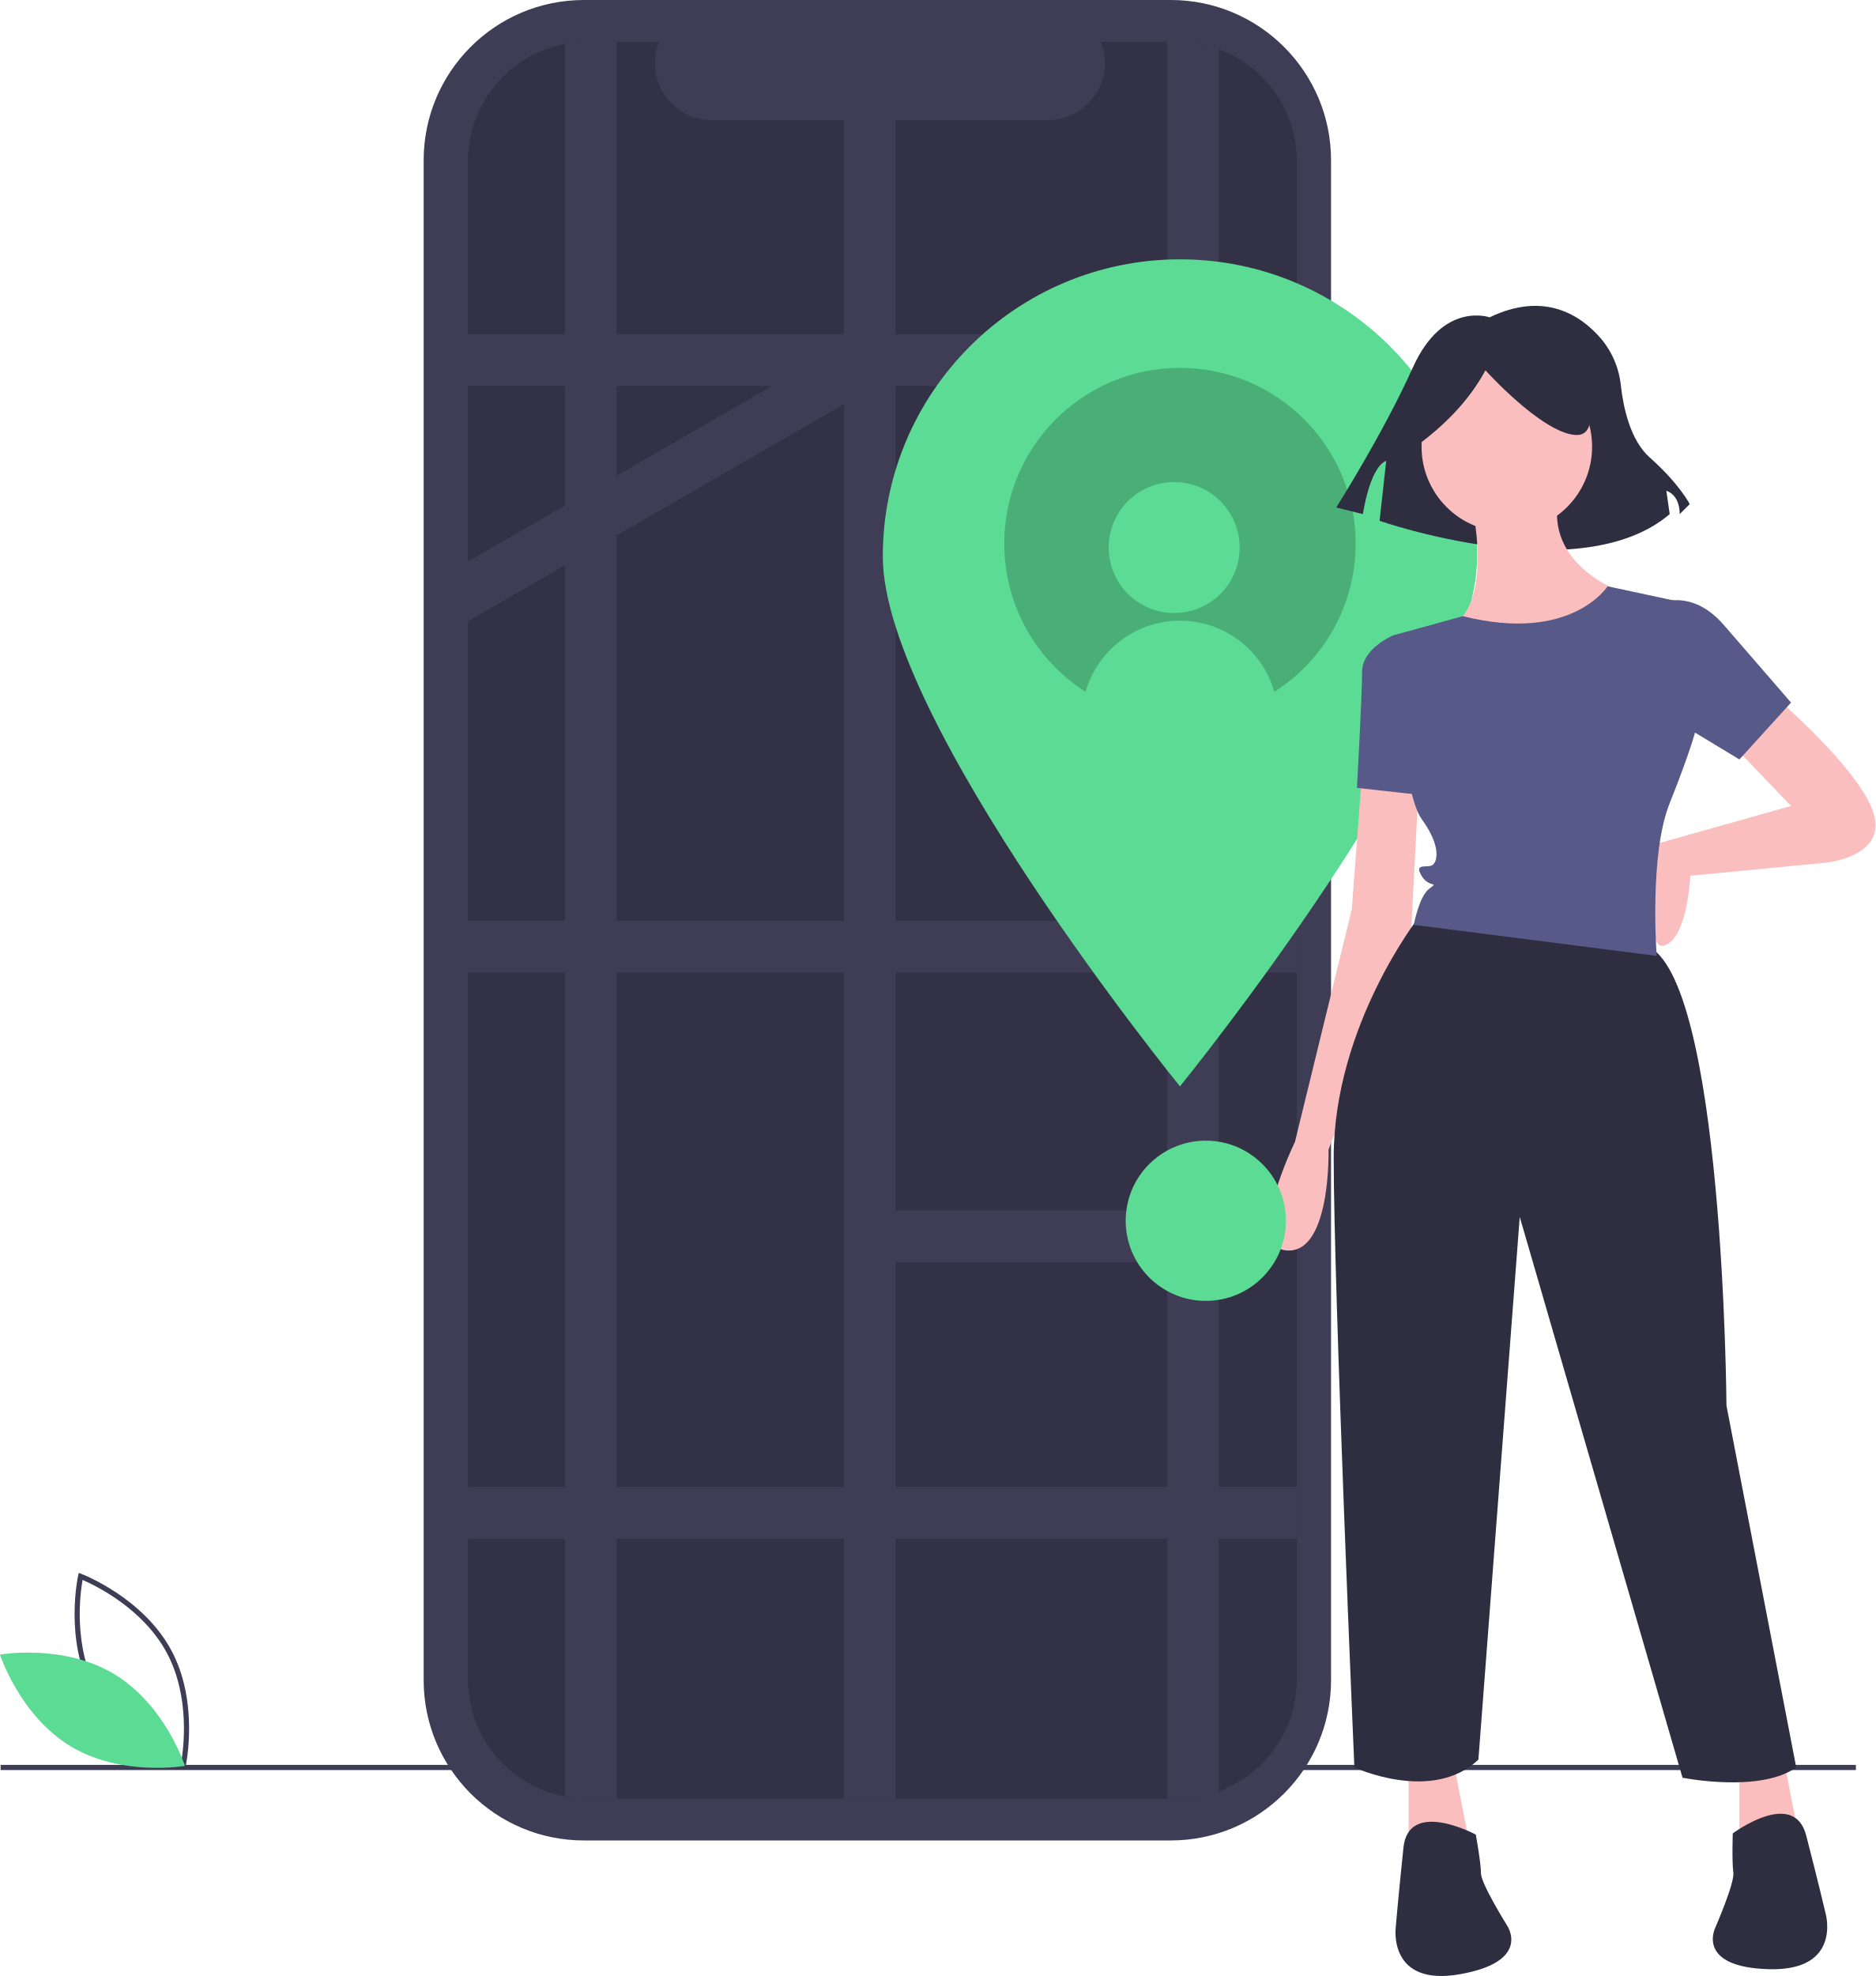
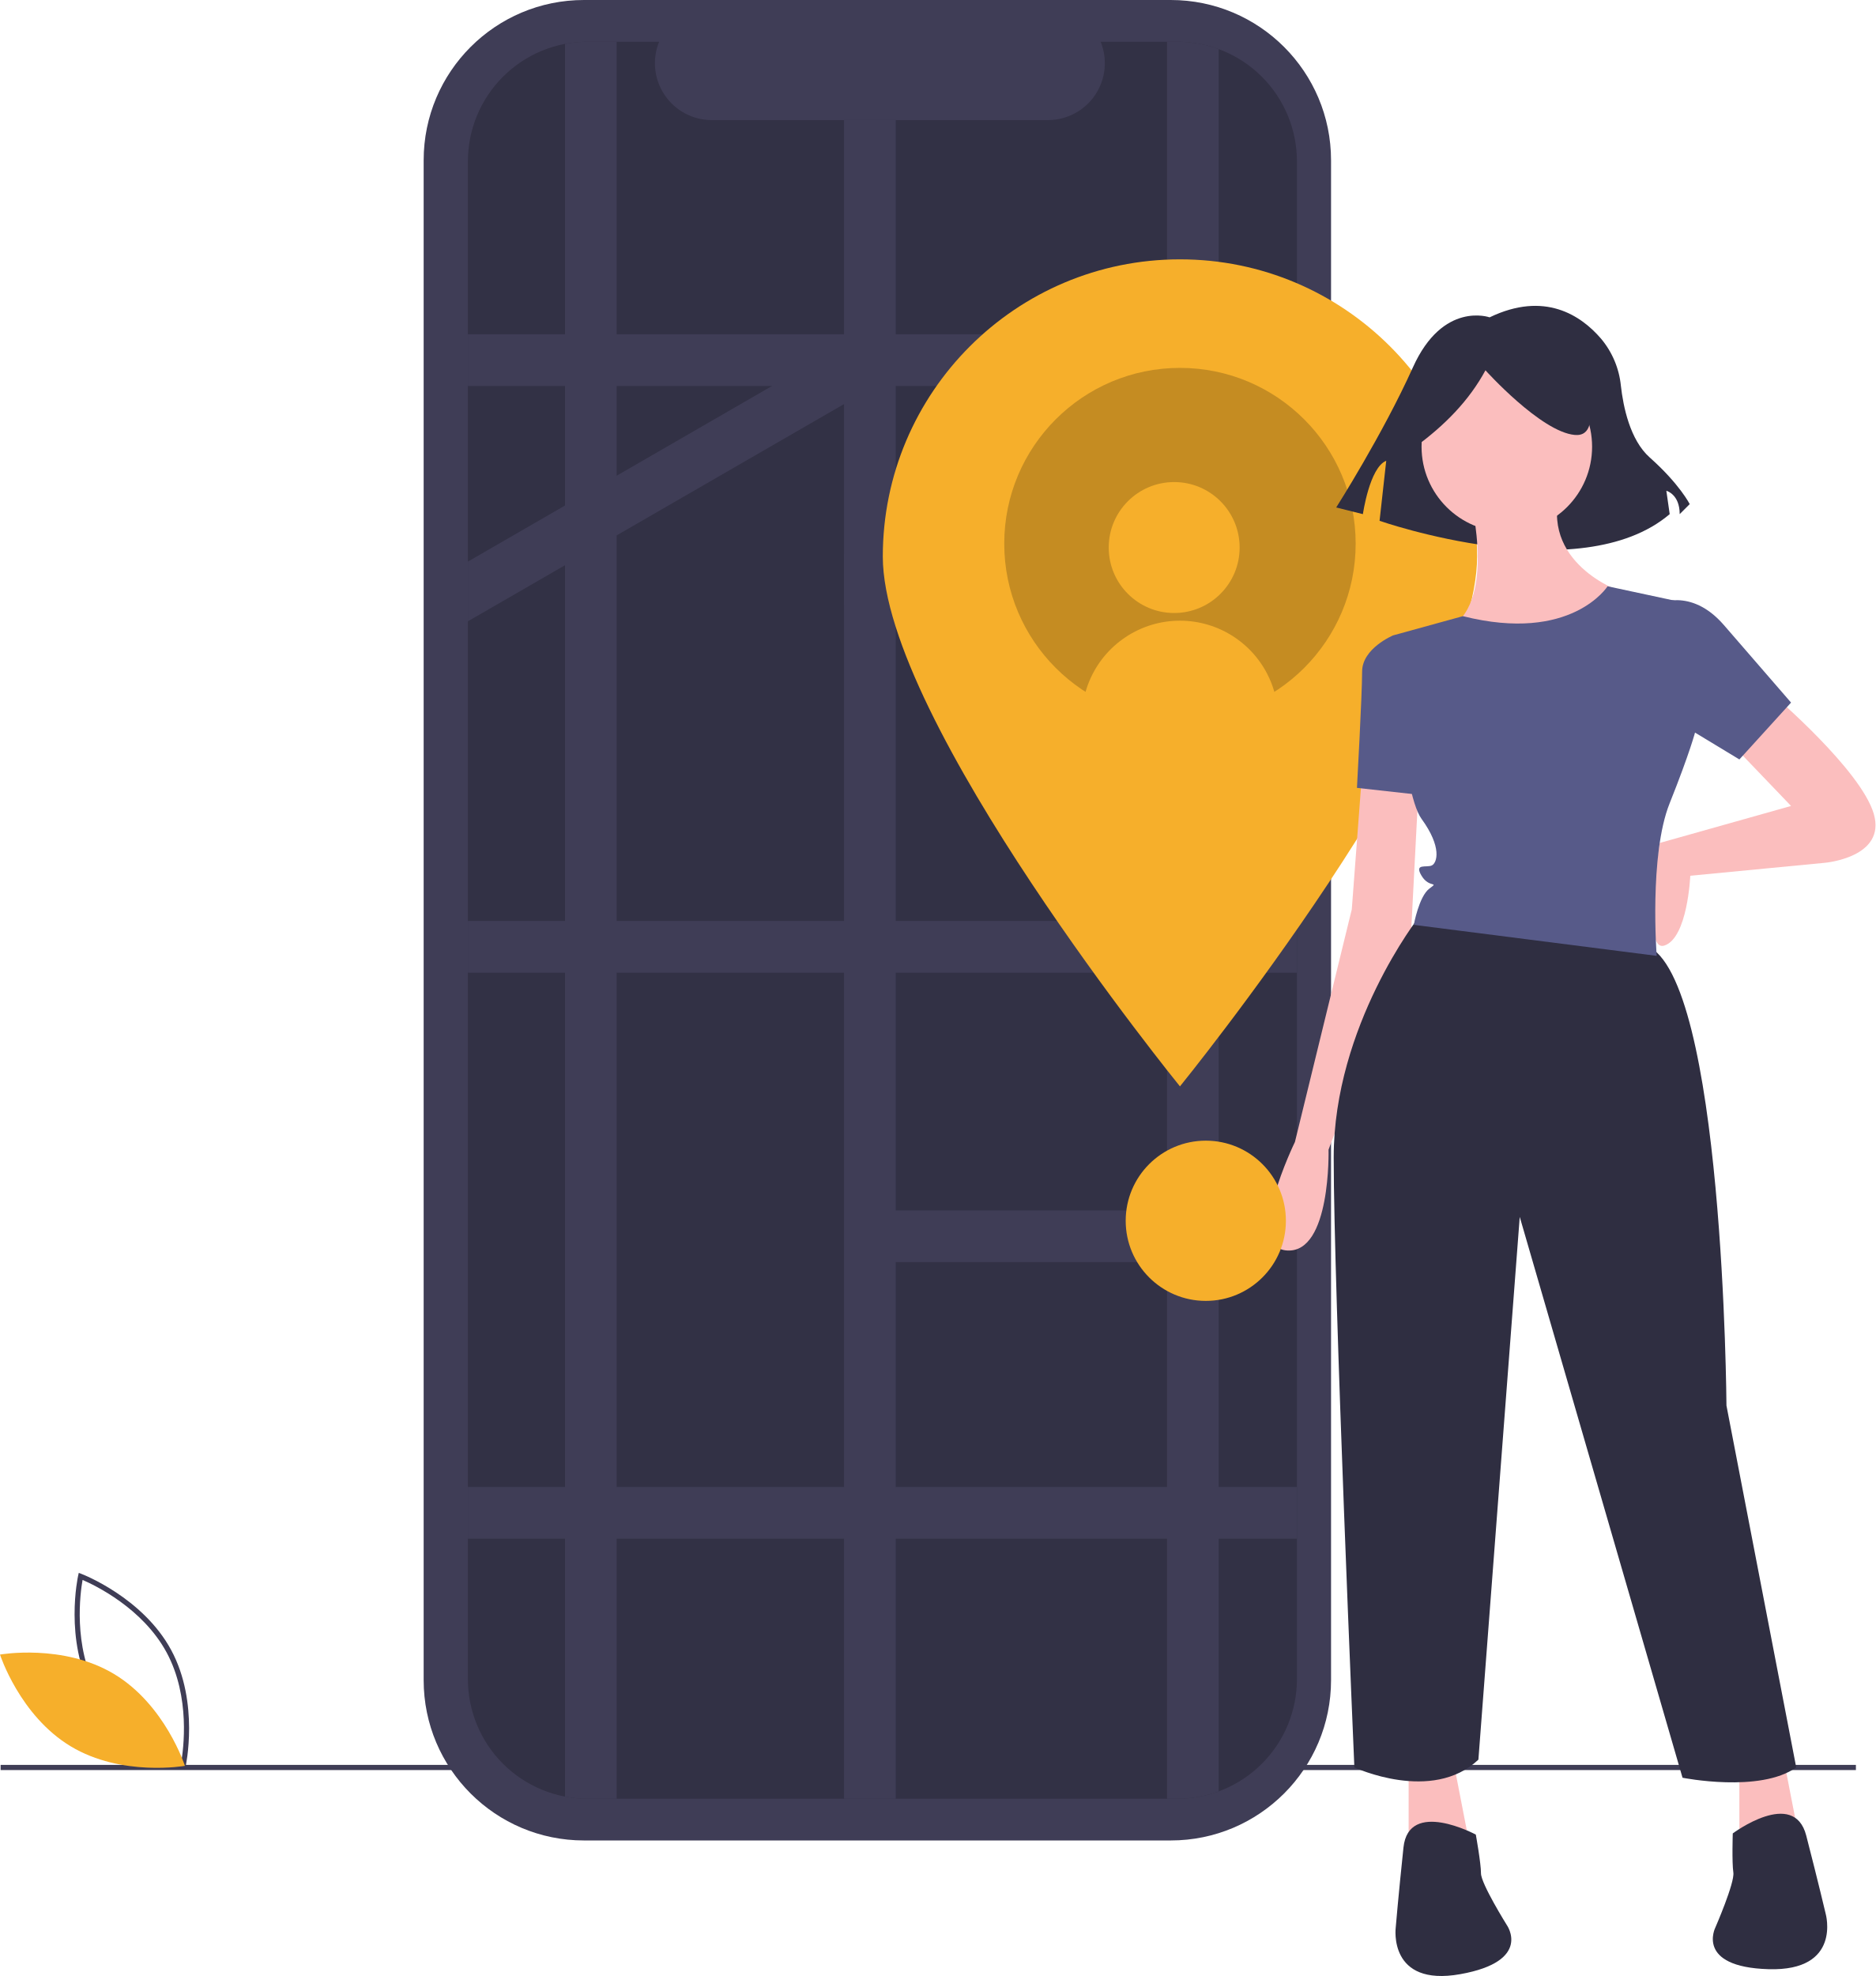
<svg xmlns="http://www.w3.org/2000/svg" id="aca3dd23-1327-4457-bb54-cb32560b3b43" data-name="Layer 1" width="725.833" height="764.554" viewBox="0 0 725.833 764.554">
  <path d="M756.117,236.947h-3.913V129.76a62.037,62.037,0,0,0-62.037-62.037H463.078A62.037,62.037,0,0,0,401.041,129.76V717.795a62.037,62.037,0,0,0,62.037,62.037H690.167a62.037,62.037,0,0,0,62.037-62.037V313.244H756.117Z" transform="translate(-237.0836 -67.72304)" fill="#3f3d56" />
  <rect x="0.244" y="682.871" width="718" height="2" fill="#3f3d56" />
  <path d="M739.001,130.196v587.17a46.289,46.289,0,0,1-46.33,46.33h-228.18a46.297,46.297,0,0,1-46.33-46.33v-587.17a46.297,46.297,0,0,1,46.33-46.33h27.68a22.008,22.008,0,0,0,20.38,30.32h130.1a22.008,22.008,0,0,0,20.38-30.32h29.64a46.288,46.288,0,0,1,46.33,46.33Z" transform="translate(-237.0836 -67.72304)" opacity="0.2" />
  <path d="M308.646,752.488l-1.073-.402c-.236-.089-23.709-9.082-34.704-29.474-10.996-20.393-5.612-44.945-5.556-45.19l.253-1.118,1.073.402c.236.089,23.708,9.082,34.704,29.474,10.996,20.393,5.612,44.945,5.556,45.19ZM274.629,721.663c9.296,17.241,27.845,26.079,32.545,28.097.894-5.037,3.696-25.406-5.592-42.631-9.287-17.223-27.843-26.074-32.545-28.097C268.143,684.072,265.342,704.439,274.629,721.663Z" transform="translate(-237.0836 -67.72304)" fill="#3f3d56" />
-   <path d="M281.272,715.459c19.761,11.889,27.371,35.503,27.371,35.503s-24.428,4.339-44.188-7.55-27.371-35.503-27.371-35.503S261.511,703.571,281.272,715.459Z" transform="translate(-237.0836 -67.72304)" fill="#5cdb95" />
+   <path d="M281.272,715.459c19.761,11.889,27.371,35.503,27.371,35.503s-24.428,4.339-44.188-7.55-27.371-35.503-27.371-35.503S261.511,703.571,281.272,715.459Z" transform="translate(-237.0836 -67.72304)" fill="#f6af2b" />
  <path d="M475.731,83.866v679.83h-11.24a45.897,45.897,0,0,1-8.76-.83V84.696a45.892,45.892,0,0,1,8.76-.83Z" transform="translate(-237.0836 -67.72304)" fill="#3f3d56" />
  <rect x="326.648" y="46.463" width="20" height="649.51" fill="#3f3d56" />
  <path d="M708.731,86.726v674.11a46.186,46.186,0,0,1-16.06,2.86h-3.94v-679.83h3.94A46.187,46.187,0,0,1,708.731,86.726Z" transform="translate(-237.0836 -67.72304)" fill="#3f3d56" />
  <rect x="181.078" y="129.343" width="320.84" height="20" fill="#3f3d56" />
  <rect x="181.078" y="356.343" width="320.84" height="20" fill="#3f3d56" />
  <rect x="330.648" y="468.343" width="161" height="20" fill="#3f3d56" />
  <rect x="326.648" y="214.343" width="175.27" height="20" fill="#3f3d56" />
  <polygon points="341.098 148.003 338.778 149.343 326.648 156.343 238.648 207.153 218.648 218.703 181.078 240.393 181.078 217.293 218.648 195.603 238.648 184.063 298.778 149.343 326.648 133.253 331.098 130.683 341.098 148.003" fill="#3f3d56" />
  <rect x="181.078" y="575.343" width="320.84" height="20" fill="#3f3d56" />
-   <path d="M808.731,283.066c0,63.513-115,205-115,205s-115-141.487-115-205a115,115,0,0,1,230,0Z" transform="translate(-237.0836 -67.72304)" fill="#5cdb95" />
+   <path d="M808.731,283.066c0,63.513-115,205-115,205s-115-141.487-115-205a115,115,0,0,1,230,0Z" transform="translate(-237.0836 -67.72304)" fill="#f6af2b" />
  <circle cx="456.648" cy="210.343" r="68" opacity="0.2" />
-   <circle cx="454.412" cy="211.852" r="25.333" fill="#5cdb95" />
-   <path d="M731.045,353.066a38,38,0,1,0-74.628,0Z" transform="translate(-237.0836 -67.72304)" fill="#5cdb95" />
+   <circle cx="454.412" cy="211.852" r="25.333" fill="#f6af2b" />
+   <path d="M731.045,353.066a38,38,0,1,0-74.628,0Z" transform="translate(-237.0836 -67.72304)" fill="#f6af2b" />
  <path d="M813.571,190.509s-18.068-6.453-29.683,19.358-29.683,54.204-29.683,54.204l10.325,2.581s2.581-18.068,9.034-20.649l-2.581,23.23s77.434,27.102,112.279-2.581l-1.291-9.034s5.162,1.291,5.162,9.034l3.872-3.872s-3.872-7.743-15.487-18.068c-7.624-6.777-10.243-19.669-11.144-27.729a33.556,33.556,0,0,0-7.725-18.274C848.93,189.764,834.866,180.257,813.571,190.509Z" transform="translate(-237.0836 -67.72304)" fill="#2f2e41" />
  <path d="M923.231,336.566s34,29,39,46-19,19-19,19l-52,5s-1,24-10,27-1.827-39.688-1.827-39.688l50.827-14.312-23-24Z" transform="translate(-237.0836 -67.72304)" fill="#fbbebe" />
  <path d="M764.231,366.566l-4,53-22,90s-20,41-3,42,16-39,16-39l32-85,3-58Z" transform="translate(-237.0836 -67.72304)" fill="#fbbebe" />
  <polygon points="545.148 682.843 545.148 721.843 569.148 715.843 562.148 679.843 545.148 682.843" fill="#fbbebe" />
  <polygon points="673.148 682.843 673.148 721.843 697.148 715.843 690.148 679.843 673.148 682.843" fill="#fbbebe" />
  <circle cx="583.148" cy="172.843" r="33" fill="#fbbebe" />
  <path d="M805.231,256.566s12,43-7,54,48,19,66-14c0,0-32-11-23-40Z" transform="translate(-237.0836 -67.72304)" fill="#fbbebe" />
  <path d="M782.231,315.566l-6-2s-12,5-12,14-2,45-2,45l27,3Z" transform="translate(-237.0836 -67.72304)" fill="#575a89" />
  <path d="M786.231,422.515s-33,42.051-33,93.051,8,236,8,236,30,14,48-3l16-210,63,217s30,6,44-4l-27-140s-1-166-31-178S786.231,422.515,786.231,422.515Z" transform="translate(-237.0836 -67.72304)" fill="#2f2e41" />
  <path d="M808.231,777.566s-26-14-28,5-3,31-3,31-3,23,25,18,18-19,18-19-10-16-10-20S808.231,777.566,808.231,777.566Z" transform="translate(-237.0836 -67.72304)" fill="#2f2e41" />
  <path d="M907.673,777.11s23.662-17.666,28.431.834,7.52,30.223,7.52,30.223,6.345,22.31-22.086,21.476-20.595-16.151-20.595-16.151,7.542-17.295,6.954-21.252S907.673,777.11,907.673,777.11Z" transform="translate(-237.0836 -67.72304)" fill="#2f2e41" />
  <path d="M878.231,301.566s13-7,26,8l26,30-20,22-38-23Z" transform="translate(-237.0836 -67.72304)" fill="#575a89" />
  <path d="M784.572,240.775c11.682-8.455,21.139-18.193,27.394-29.776,0,0,21.439,23.821,34.541,25.012s1.191-28.585,1.191-28.585l-23.821-5.955-22.63,2.382-17.866,11.911Z" transform="translate(-237.0836 -67.72304)" fill="#2f2e41" />
  <path d="M859.231,294.566S845.237,316.692,803.234,306.129L779.399,312.693l-3.168.872s3,60,11,71,6,17,4,18-7-1-4,4,7,2,3,5-6,14-6,14l94,12s-3-39,5-59,10-28,10-28l-6-50Z" transform="translate(-237.0836 -67.72304)" fill="#575a89" />
-   <circle cx="466.648" cy="472.343" r="31" fill="#5cdb95" />
+   <circle cx="466.648" cy="472.343" r="31" fill="#f6af2b" />
</svg>
